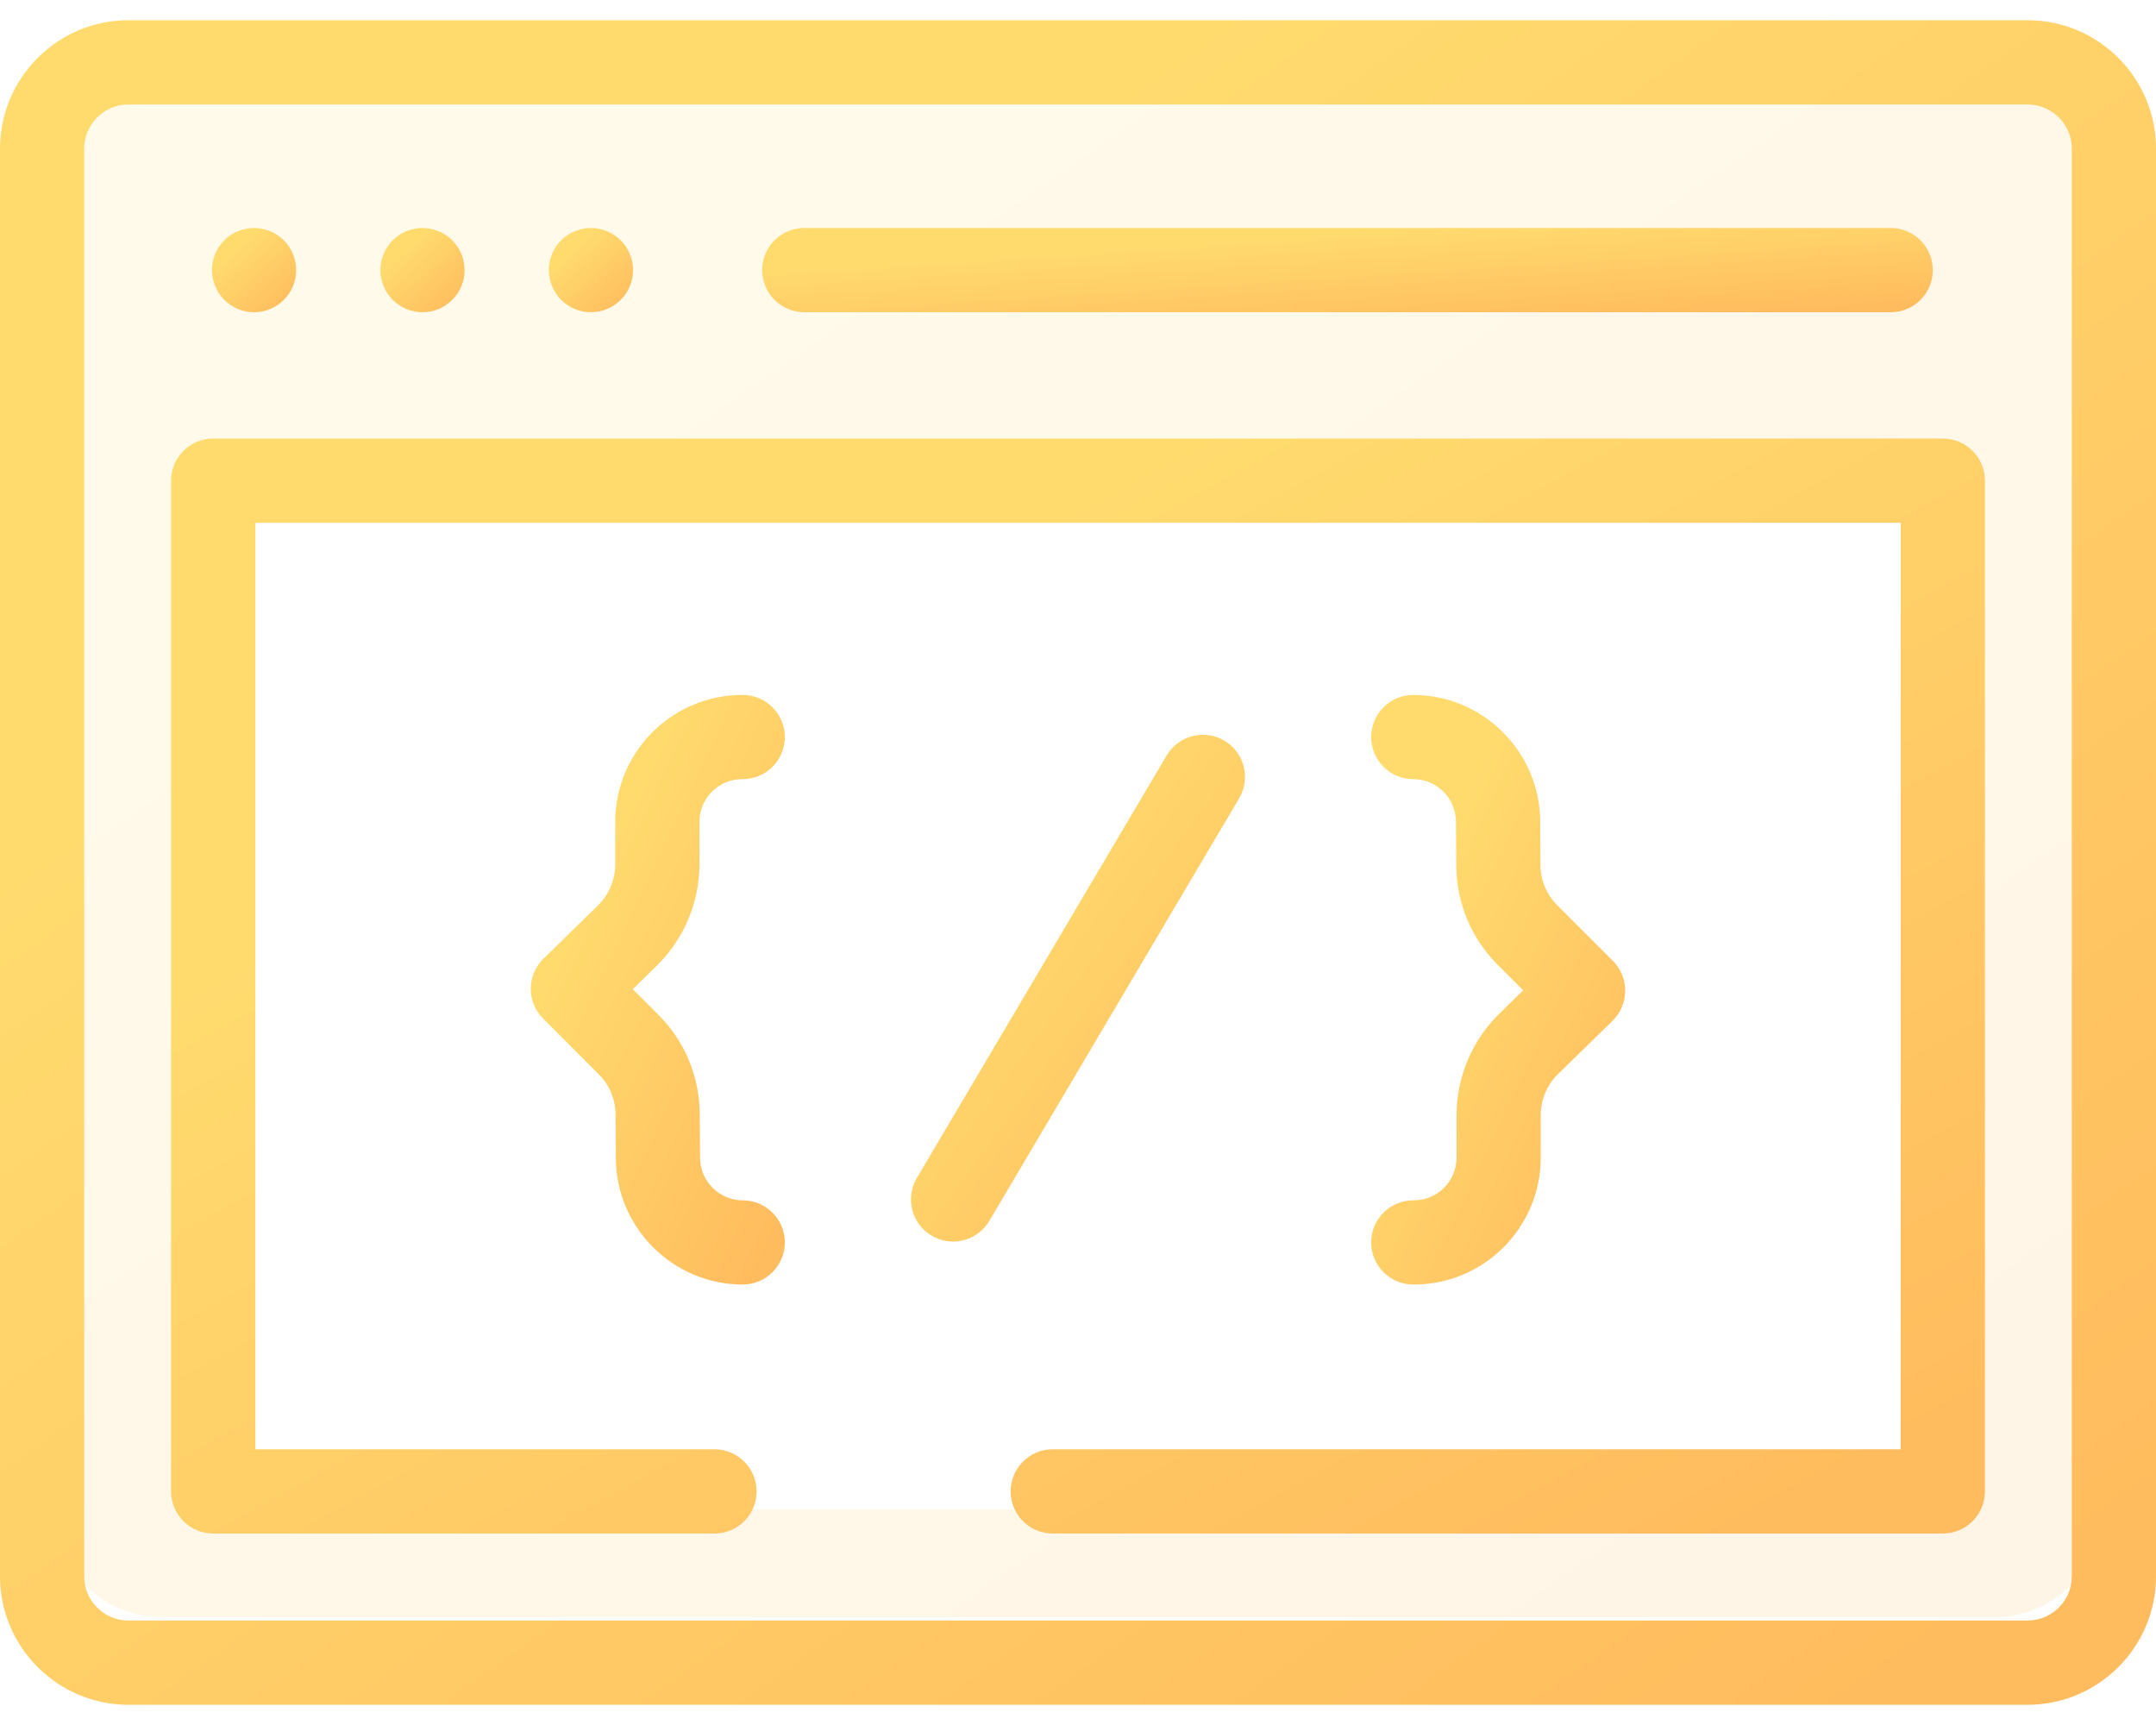
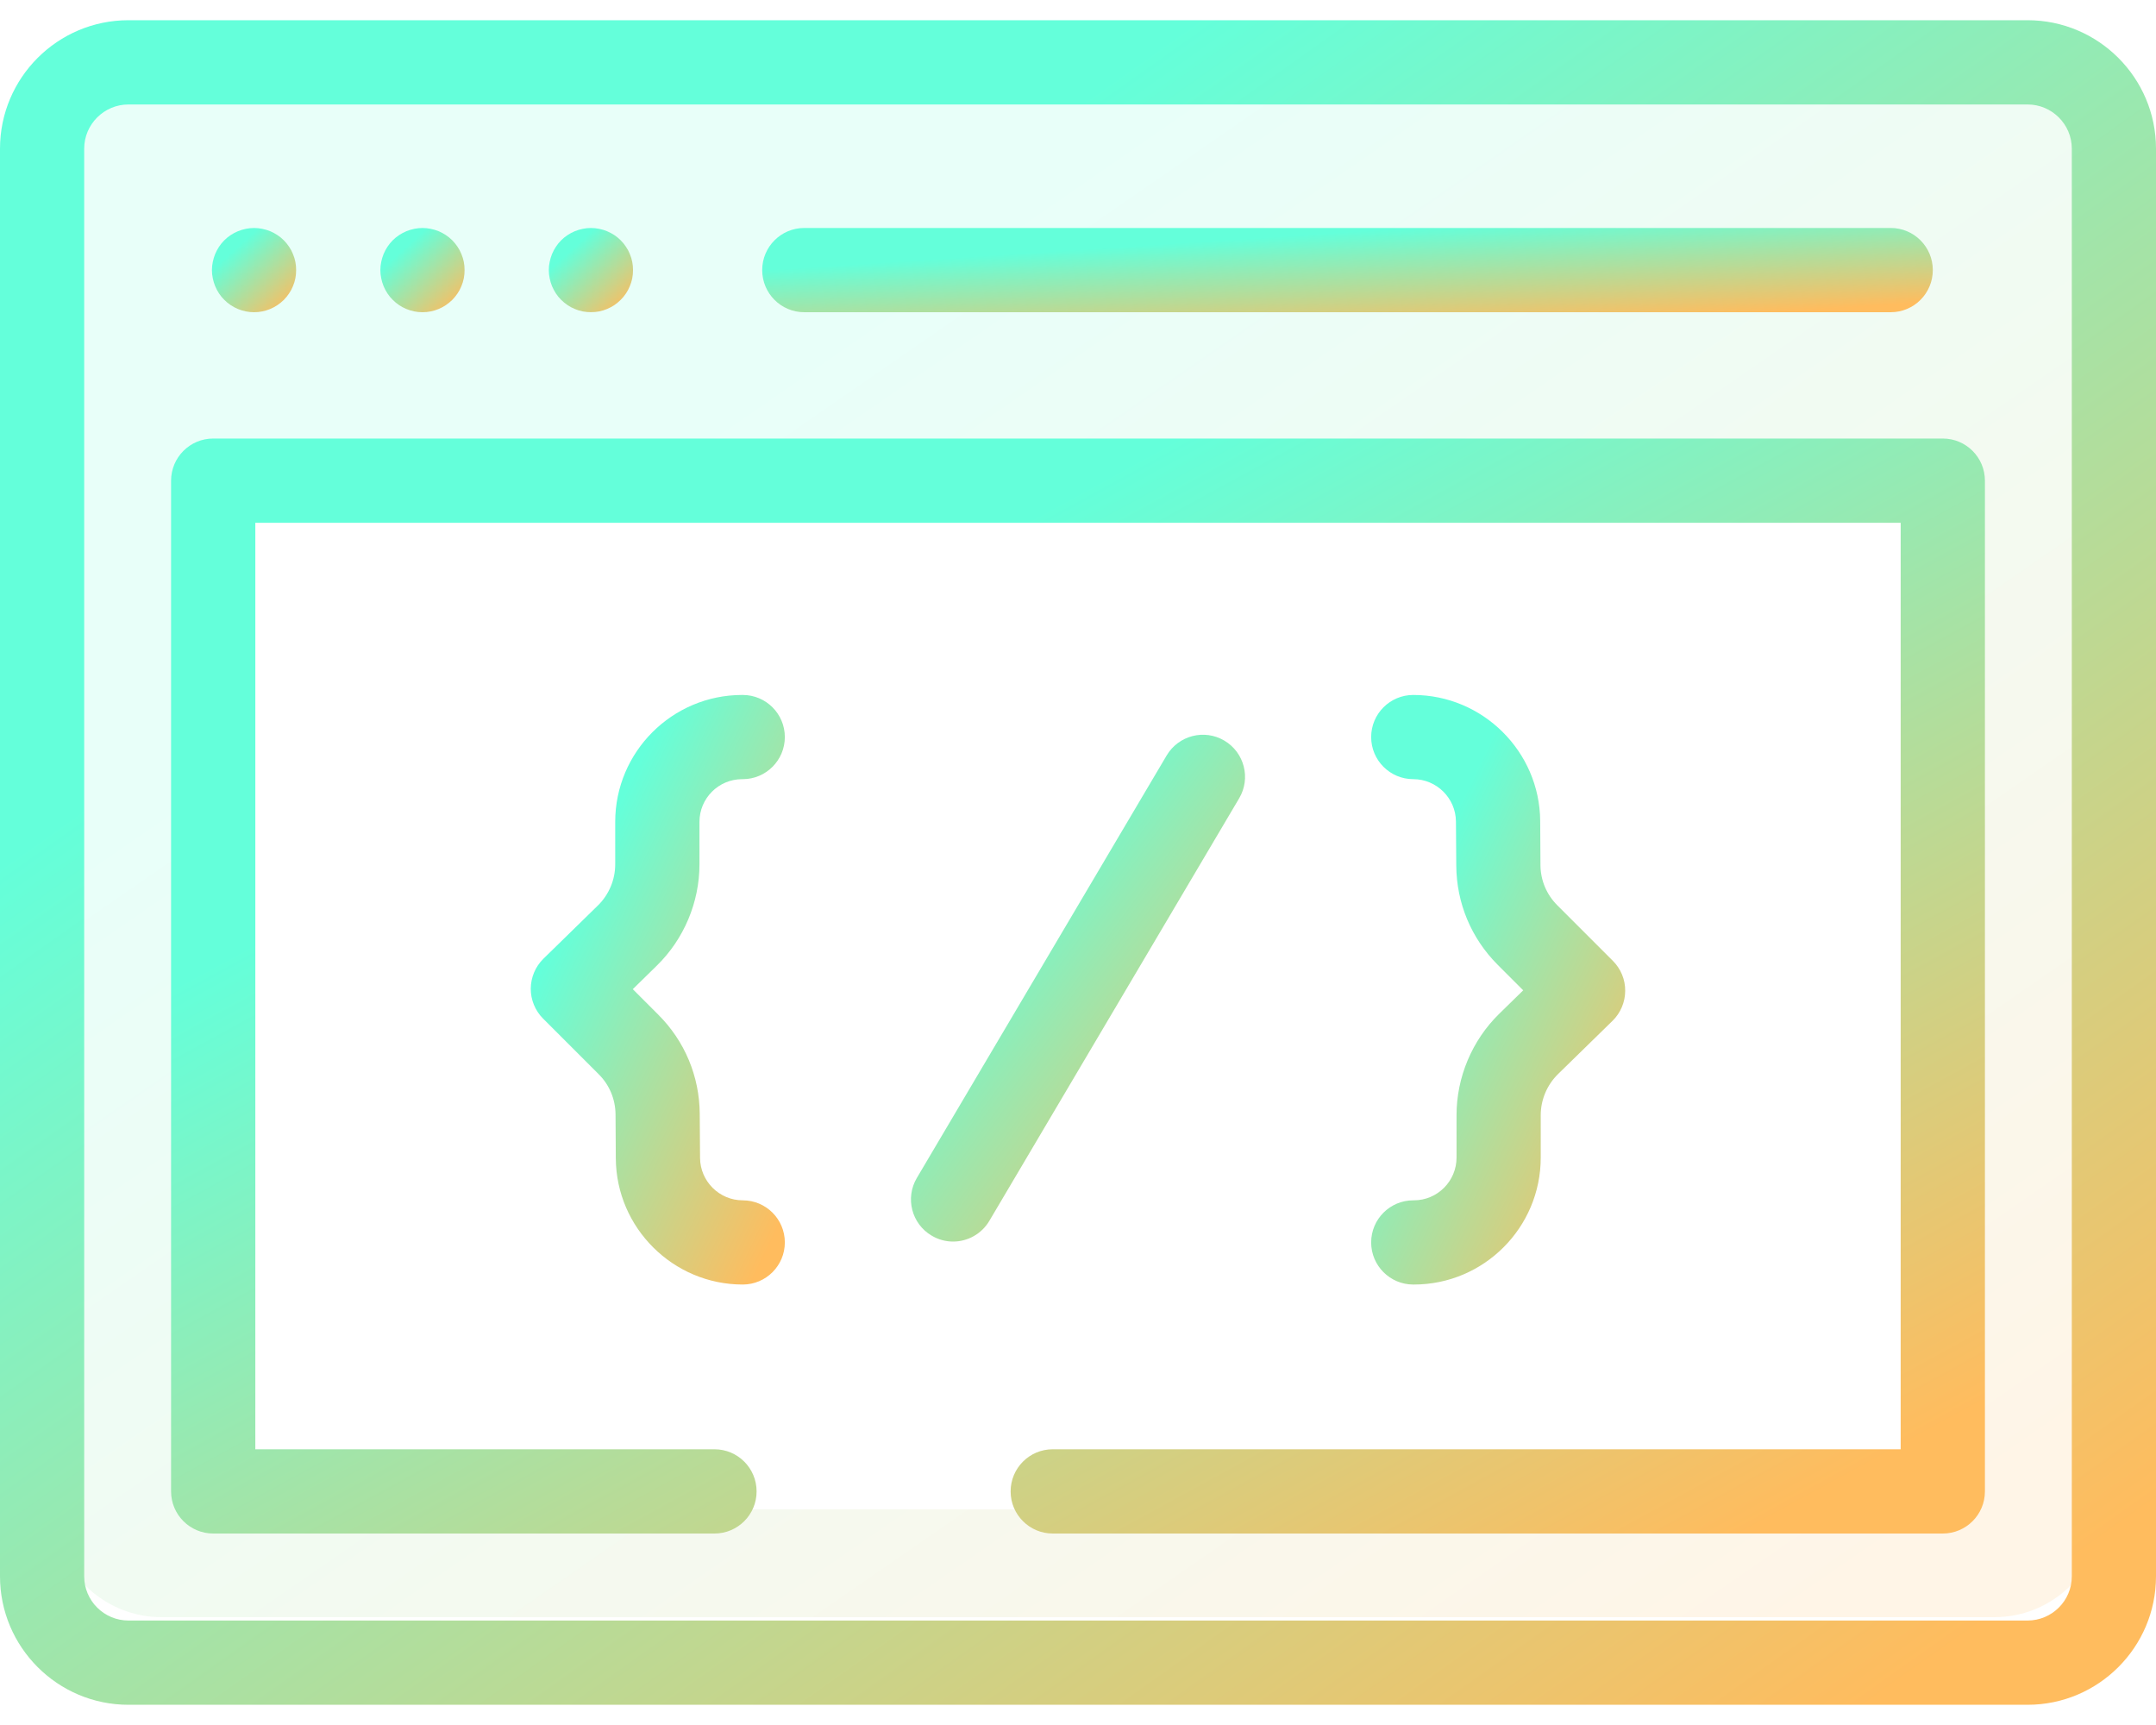
<svg xmlns="http://www.w3.org/2000/svg" width="40" height="32" viewBox="0 0 40 32" fill="none">
  <path opacity="0.15" fill-rule="evenodd" clip-rule="evenodd" d="M3 1C1.895 1 1 1.895 1 3V28C1 29.105 1.895 30 3 30H37C38.105 30 39 29.105 39 28V3C39 1.895 38.105 1 37 1H3ZM36 9H4V28H36V9Z" fill="url(#paint0_linear)" />
  <path d="M37.617 0.375H2.383C1.069 0.375 0 1.444 0 2.758V29.242C0 30.556 1.069 31.625 2.383 31.625H37.617C38.931 31.625 40 30.556 40 29.242V2.758C40 1.444 38.931 0.375 37.617 0.375ZM38.438 29.242C38.438 29.695 38.069 30.062 37.617 30.062H2.383C1.931 30.062 1.562 29.695 1.562 29.242V2.758C1.562 2.306 1.931 1.938 2.383 1.938H37.617C38.069 1.938 38.438 2.306 38.438 2.758V29.242Z" fill="url(#paint1_linear)" />
  <path d="M14.922 5.792H35.078C35.51 5.792 35.859 5.442 35.859 5.01C35.859 4.579 35.51 4.229 35.078 4.229H14.922C14.49 4.229 14.141 4.579 14.141 5.01C14.141 5.442 14.49 5.792 14.922 5.792Z" fill="url(#paint2_linear)" />
  <path d="M3.992 5.309C4.012 5.356 4.036 5.402 4.064 5.444C4.092 5.487 4.125 5.527 4.161 5.562C4.306 5.709 4.508 5.792 4.713 5.792C4.765 5.792 4.816 5.787 4.866 5.777C4.916 5.767 4.966 5.752 5.013 5.732C5.06 5.713 5.105 5.688 5.147 5.66C5.19 5.631 5.23 5.598 5.266 5.563C5.302 5.527 5.334 5.487 5.363 5.444C5.392 5.402 5.416 5.356 5.435 5.309C5.455 5.262 5.47 5.213 5.48 5.163C5.49 5.113 5.494 5.061 5.494 5.01C5.494 4.959 5.49 4.908 5.48 4.858C5.47 4.808 5.455 4.759 5.435 4.712C5.416 4.664 5.392 4.619 5.363 4.577C5.334 4.534 5.302 4.494 5.266 4.458C5.23 4.422 5.19 4.389 5.147 4.361C5.105 4.333 5.06 4.309 5.013 4.289C4.966 4.27 4.916 4.255 4.866 4.245C4.766 4.224 4.662 4.224 4.561 4.245C4.511 4.255 4.462 4.27 4.415 4.289C4.367 4.309 4.322 4.333 4.28 4.361C4.237 4.389 4.197 4.422 4.161 4.458C4.125 4.494 4.092 4.534 4.064 4.577C4.036 4.619 4.012 4.664 3.992 4.712C3.973 4.759 3.958 4.808 3.948 4.858C3.937 4.908 3.932 4.959 3.932 5.01C3.932 5.061 3.937 5.113 3.948 5.163C3.958 5.213 3.973 5.262 3.992 5.309Z" fill="url(#paint3_linear)" />
  <path d="M7.117 5.309C7.137 5.356 7.161 5.402 7.189 5.444C7.217 5.487 7.25 5.527 7.286 5.562C7.431 5.709 7.633 5.792 7.838 5.792C7.89 5.792 7.941 5.787 7.991 5.777C8.041 5.767 8.091 5.752 8.138 5.732C8.185 5.713 8.23 5.688 8.272 5.66C8.315 5.631 8.355 5.598 8.391 5.563C8.427 5.527 8.459 5.487 8.488 5.444C8.517 5.402 8.541 5.356 8.56 5.309C8.58 5.262 8.595 5.213 8.605 5.163C8.615 5.113 8.619 5.061 8.619 5.01C8.619 4.959 8.615 4.908 8.605 4.858C8.595 4.808 8.58 4.759 8.56 4.712C8.541 4.664 8.517 4.619 8.488 4.577C8.459 4.534 8.427 4.494 8.391 4.458C8.355 4.422 8.315 4.389 8.272 4.361C8.23 4.333 8.185 4.309 8.138 4.289C8.091 4.27 8.041 4.255 7.991 4.245C7.891 4.224 7.787 4.224 7.686 4.245C7.636 4.255 7.587 4.27 7.54 4.289C7.492 4.309 7.447 4.333 7.405 4.361C7.362 4.389 7.322 4.422 7.286 4.458C7.25 4.494 7.217 4.534 7.189 4.577C7.161 4.619 7.137 4.664 7.117 4.712C7.098 4.759 7.083 4.808 7.073 4.858C7.062 4.908 7.057 4.959 7.057 5.01C7.057 5.061 7.062 5.113 7.073 5.163C7.083 5.213 7.098 5.262 7.117 5.309Z" fill="url(#paint4_linear)" />
  <path d="M10.242 5.309C10.262 5.356 10.286 5.402 10.314 5.444C10.342 5.487 10.375 5.527 10.411 5.562C10.447 5.598 10.487 5.631 10.53 5.66C10.572 5.688 10.617 5.713 10.665 5.732C10.712 5.752 10.761 5.767 10.811 5.777C10.861 5.787 10.912 5.791 10.963 5.791C11.015 5.791 11.066 5.787 11.116 5.777C11.166 5.767 11.216 5.752 11.262 5.732C11.309 5.713 11.355 5.688 11.398 5.66C11.44 5.631 11.48 5.598 11.516 5.562C11.552 5.527 11.585 5.487 11.613 5.444C11.642 5.402 11.666 5.356 11.685 5.309C11.705 5.262 11.72 5.213 11.73 5.163C11.74 5.113 11.744 5.061 11.744 5.01C11.744 4.959 11.74 4.908 11.73 4.858C11.72 4.808 11.705 4.759 11.685 4.712C11.666 4.664 11.642 4.619 11.613 4.577C11.585 4.534 11.552 4.494 11.516 4.458C11.48 4.422 11.44 4.389 11.398 4.361C11.355 4.333 11.309 4.309 11.262 4.289C11.216 4.27 11.166 4.255 11.116 4.245C11.016 4.224 10.912 4.224 10.811 4.245C10.761 4.255 10.712 4.27 10.665 4.289C10.617 4.309 10.572 4.333 10.53 4.361C10.487 4.389 10.447 4.422 10.411 4.458C10.375 4.494 10.342 4.534 10.314 4.577C10.286 4.619 10.262 4.664 10.242 4.712C10.223 4.759 10.208 4.808 10.198 4.858C10.187 4.908 10.182 4.959 10.182 5.01C10.182 5.061 10.187 5.113 10.198 5.163C10.208 5.213 10.223 5.262 10.242 5.309Z" fill="url(#paint5_linear)" />
  <path d="M22.715 13.739C22.344 13.519 21.865 13.643 21.645 14.014L17.01 21.852C16.79 22.224 16.913 22.703 17.285 22.922C17.409 22.996 17.546 23.032 17.682 23.032C17.949 23.032 18.209 22.894 18.355 22.648L22.99 14.809C23.21 14.438 23.087 13.959 22.715 13.739Z" fill="url(#paint6_linear)" />
  <path d="M12.977 16.035V15.246C12.977 14.809 13.332 14.454 13.769 14.454H13.78C14.211 14.454 14.561 14.104 14.561 13.673C14.561 13.242 14.211 12.892 13.78 12.892H13.769C12.471 12.892 11.414 13.948 11.414 15.246V16.035C11.414 16.319 11.298 16.596 11.095 16.795L10.082 17.785C9.933 17.931 9.849 18.131 9.847 18.34C9.846 18.548 9.929 18.749 10.076 18.896L11.108 19.928C11.307 20.126 11.417 20.391 11.42 20.672L11.425 21.491C11.434 22.78 12.49 23.829 13.78 23.829C14.211 23.829 14.561 23.479 14.561 23.048C14.561 22.616 14.211 22.267 13.78 22.267C13.346 22.267 12.991 21.914 12.988 21.48L12.982 20.661C12.977 19.966 12.704 19.313 12.213 18.823L11.74 18.35L12.187 17.912C12.689 17.421 12.977 16.737 12.977 16.035Z" fill="url(#paint7_linear)" />
  <path d="M27.023 20.686V21.474C27.023 21.911 26.668 22.267 26.231 22.267H26.22C25.789 22.267 25.439 22.616 25.439 23.048C25.439 23.479 25.789 23.829 26.22 23.829H26.231C27.529 23.829 28.585 22.773 28.585 21.474V20.686C28.585 20.402 28.702 20.125 28.905 19.926L29.918 18.936C30.067 18.79 30.151 18.59 30.152 18.381C30.154 18.172 30.071 17.972 29.923 17.824L28.892 16.793C28.693 16.595 28.582 16.33 28.58 16.049L28.575 15.23C28.566 13.941 27.509 12.892 26.22 12.892C25.789 12.892 25.439 13.242 25.439 13.673C25.439 14.104 25.789 14.454 26.22 14.454C26.654 14.454 27.009 14.807 27.012 15.241L27.018 16.059C27.023 16.754 27.296 17.407 27.787 17.898L28.26 18.371L27.812 18.809C27.311 19.3 27.023 19.984 27.023 20.686Z" fill="url(#paint8_linear)" />
  <path d="M36.044 8.135H3.956C3.524 8.135 3.174 8.485 3.174 8.917V27.667C3.174 28.098 3.524 28.448 3.956 28.448H13.255C13.687 28.448 14.037 28.098 14.037 27.667C14.037 27.235 13.687 26.885 13.255 26.885H4.737V9.698H35.263V26.885H19.531C19.1 26.885 18.75 27.235 18.75 27.667C18.75 28.098 19.1 28.448 19.531 28.448H36.044C36.476 28.448 36.826 28.098 36.826 27.667V8.917C36.826 8.485 36.476 8.135 36.044 8.135Z" fill="url(#paint9_linear)" />
  <defs>
    <linearGradient id="paint0_linear" x1="3.153" y1="1" x2="26.689" y2="35.054" gradientUnits="userSpaceOnUse">
-       <stop offset="0.259" stop-color="#FFDB6E" />
+       <stop offset="0.259" stop-color="#64ffda" />
      <stop offset="1" stop-color="#FFBC5E" />
    </linearGradient>
    <linearGradient id="paint1_linear" x1="2.267" y1="0.375" x2="27.833" y2="36.511" gradientUnits="userSpaceOnUse">
-       <stop offset="0.259" stop-color="#FFDB6E" />
+       <stop offset="0.259" stop-color="#64ffda" />
      <stop offset="1" stop-color="#FFBC5E" />
    </linearGradient>
    <linearGradient id="paint2_linear" x1="15.371" y1="4.229" x2="15.547" y2="6.929" gradientUnits="userSpaceOnUse">
-       <stop offset="0.259" stop-color="#FFDB6E" />
+       <stop offset="0.259" stop-color="#64ffda" />
      <stop offset="1" stop-color="#FFBC5E" />
    </linearGradient>
    <linearGradient id="paint3_linear" x1="4.02" y1="4.229" x2="5.369" y2="5.719" gradientUnits="userSpaceOnUse">
-       <stop offset="0.259" stop-color="#FFDB6E" />
+       <stop offset="0.259" stop-color="#64ffda" />
      <stop offset="1" stop-color="#FFBC5E" />
    </linearGradient>
    <linearGradient id="paint4_linear" x1="7.145" y1="4.229" x2="8.494" y2="5.719" gradientUnits="userSpaceOnUse">
-       <stop offset="0.259" stop-color="#FFDB6E" />
+       <stop offset="0.259" stop-color="#64ffda" />
      <stop offset="1" stop-color="#FFBC5E" />
    </linearGradient>
    <linearGradient id="paint5_linear" x1="10.27" y1="4.229" x2="11.619" y2="5.719" gradientUnits="userSpaceOnUse">
-       <stop offset="0.259" stop-color="#FFDB6E" />
+       <stop offset="0.259" stop-color="#64ffda" />
      <stop offset="1" stop-color="#FFBC5E" />
    </linearGradient>
    <linearGradient id="paint6_linear" x1="17.252" y1="13.63" x2="25.014" y2="19.281" gradientUnits="userSpaceOnUse">
-       <stop offset="0.259" stop-color="#FFDB6E" />
+       <stop offset="0.259" stop-color="#64ffda" />
      <stop offset="1" stop-color="#FFBC5E" />
    </linearGradient>
    <linearGradient id="paint7_linear" x1="10.114" y1="12.892" x2="17.479" y2="16.396" gradientUnits="userSpaceOnUse">
-       <stop offset="0.259" stop-color="#FFDB6E" />
+       <stop offset="0.259" stop-color="#64ffda" />
      <stop offset="1" stop-color="#FFBC5E" />
    </linearGradient>
    <linearGradient id="paint8_linear" x1="25.706" y1="12.892" x2="33.07" y2="16.396" gradientUnits="userSpaceOnUse">
-       <stop offset="0.259" stop-color="#FFDB6E" />
+       <stop offset="0.259" stop-color="#64ffda" />
      <stop offset="1" stop-color="#FFBC5E" />
    </linearGradient>
    <linearGradient id="paint9_linear" x1="5.081" y1="8.135" x2="19.915" y2="35.272" gradientUnits="userSpaceOnUse">
-       <stop offset="0.259" stop-color="#FFDB6E" />
+       <stop offset="0.259" stop-color="#64ffda" />
      <stop offset="1" stop-color="#FFBC5E" />
    </linearGradient>
  </defs>
</svg>
